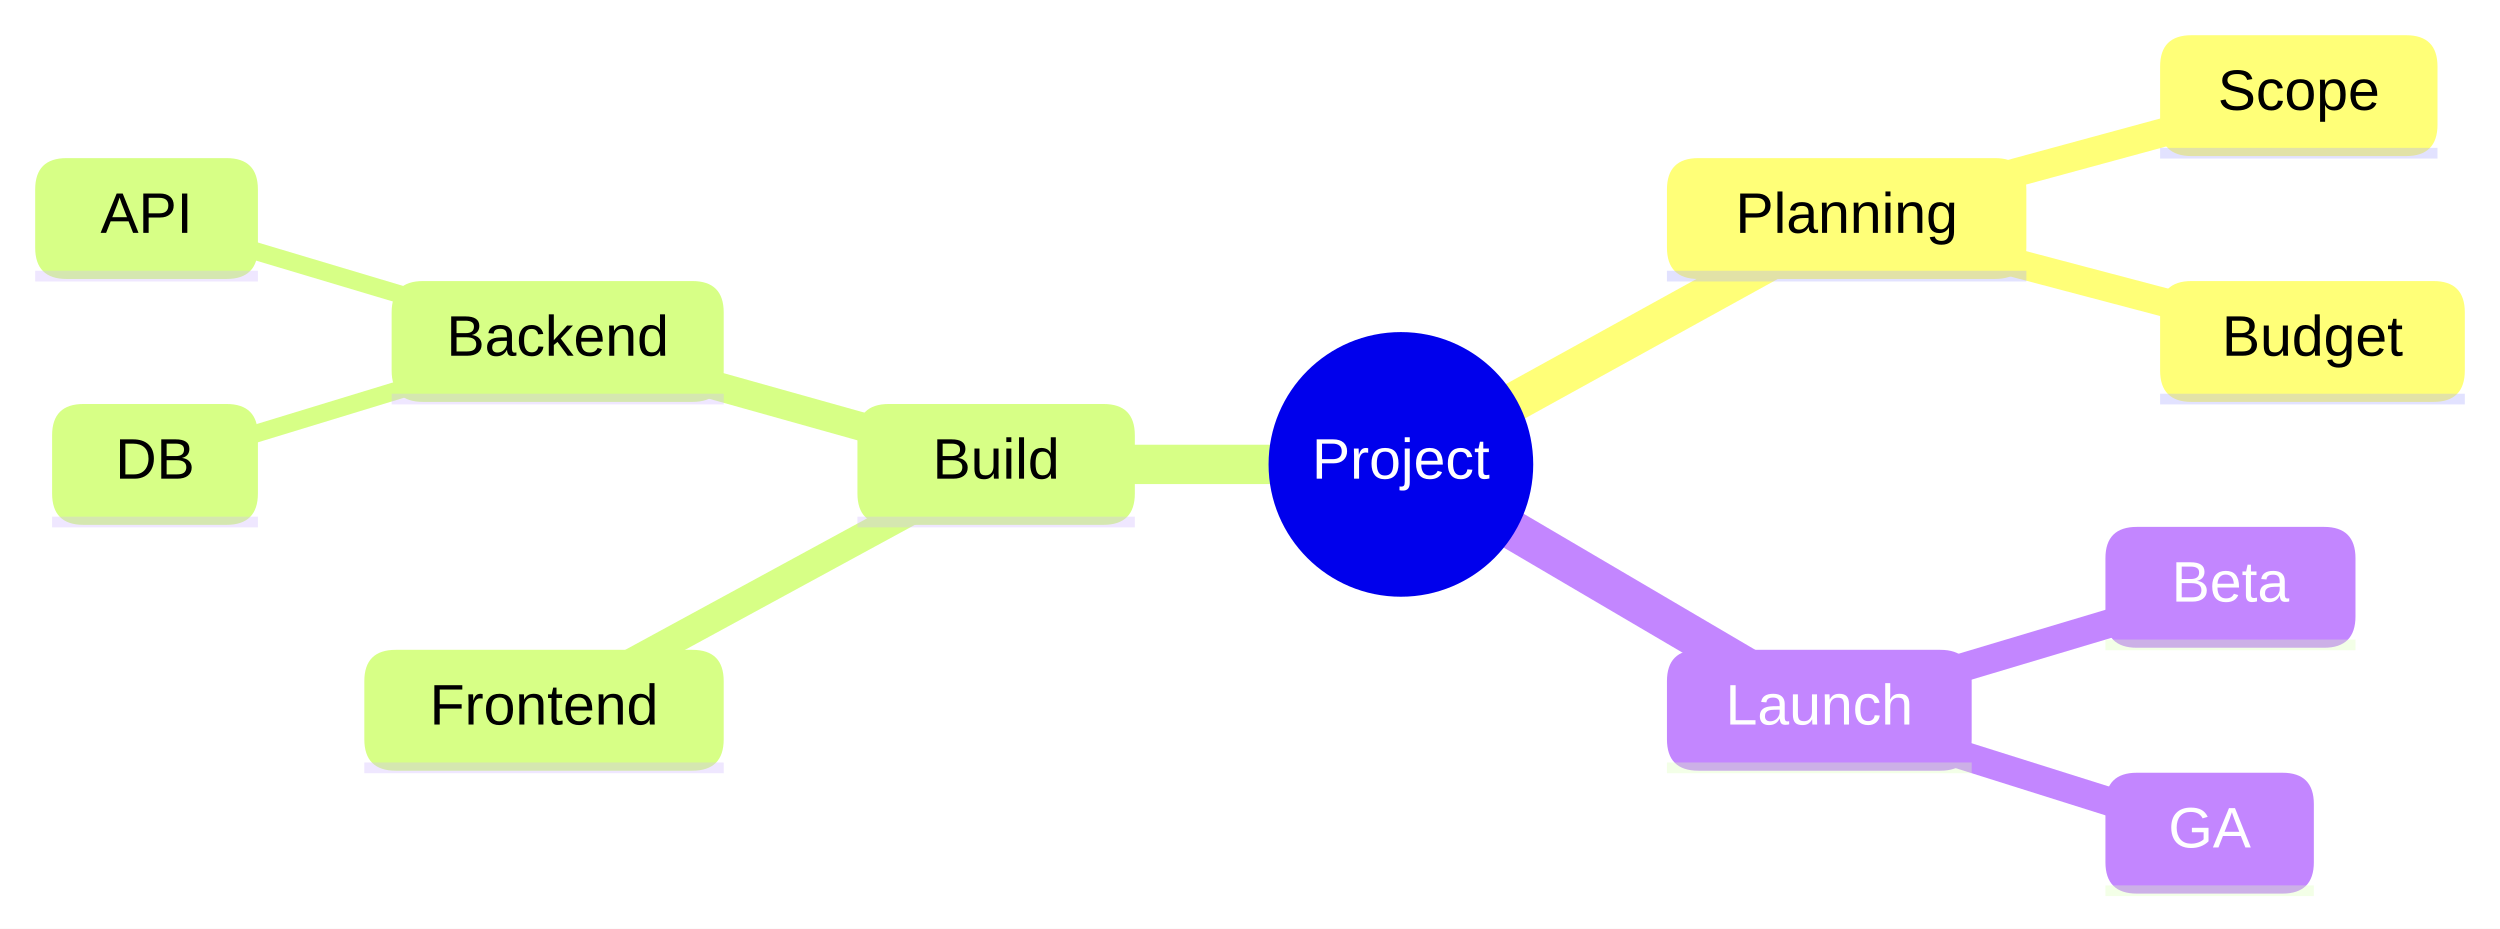
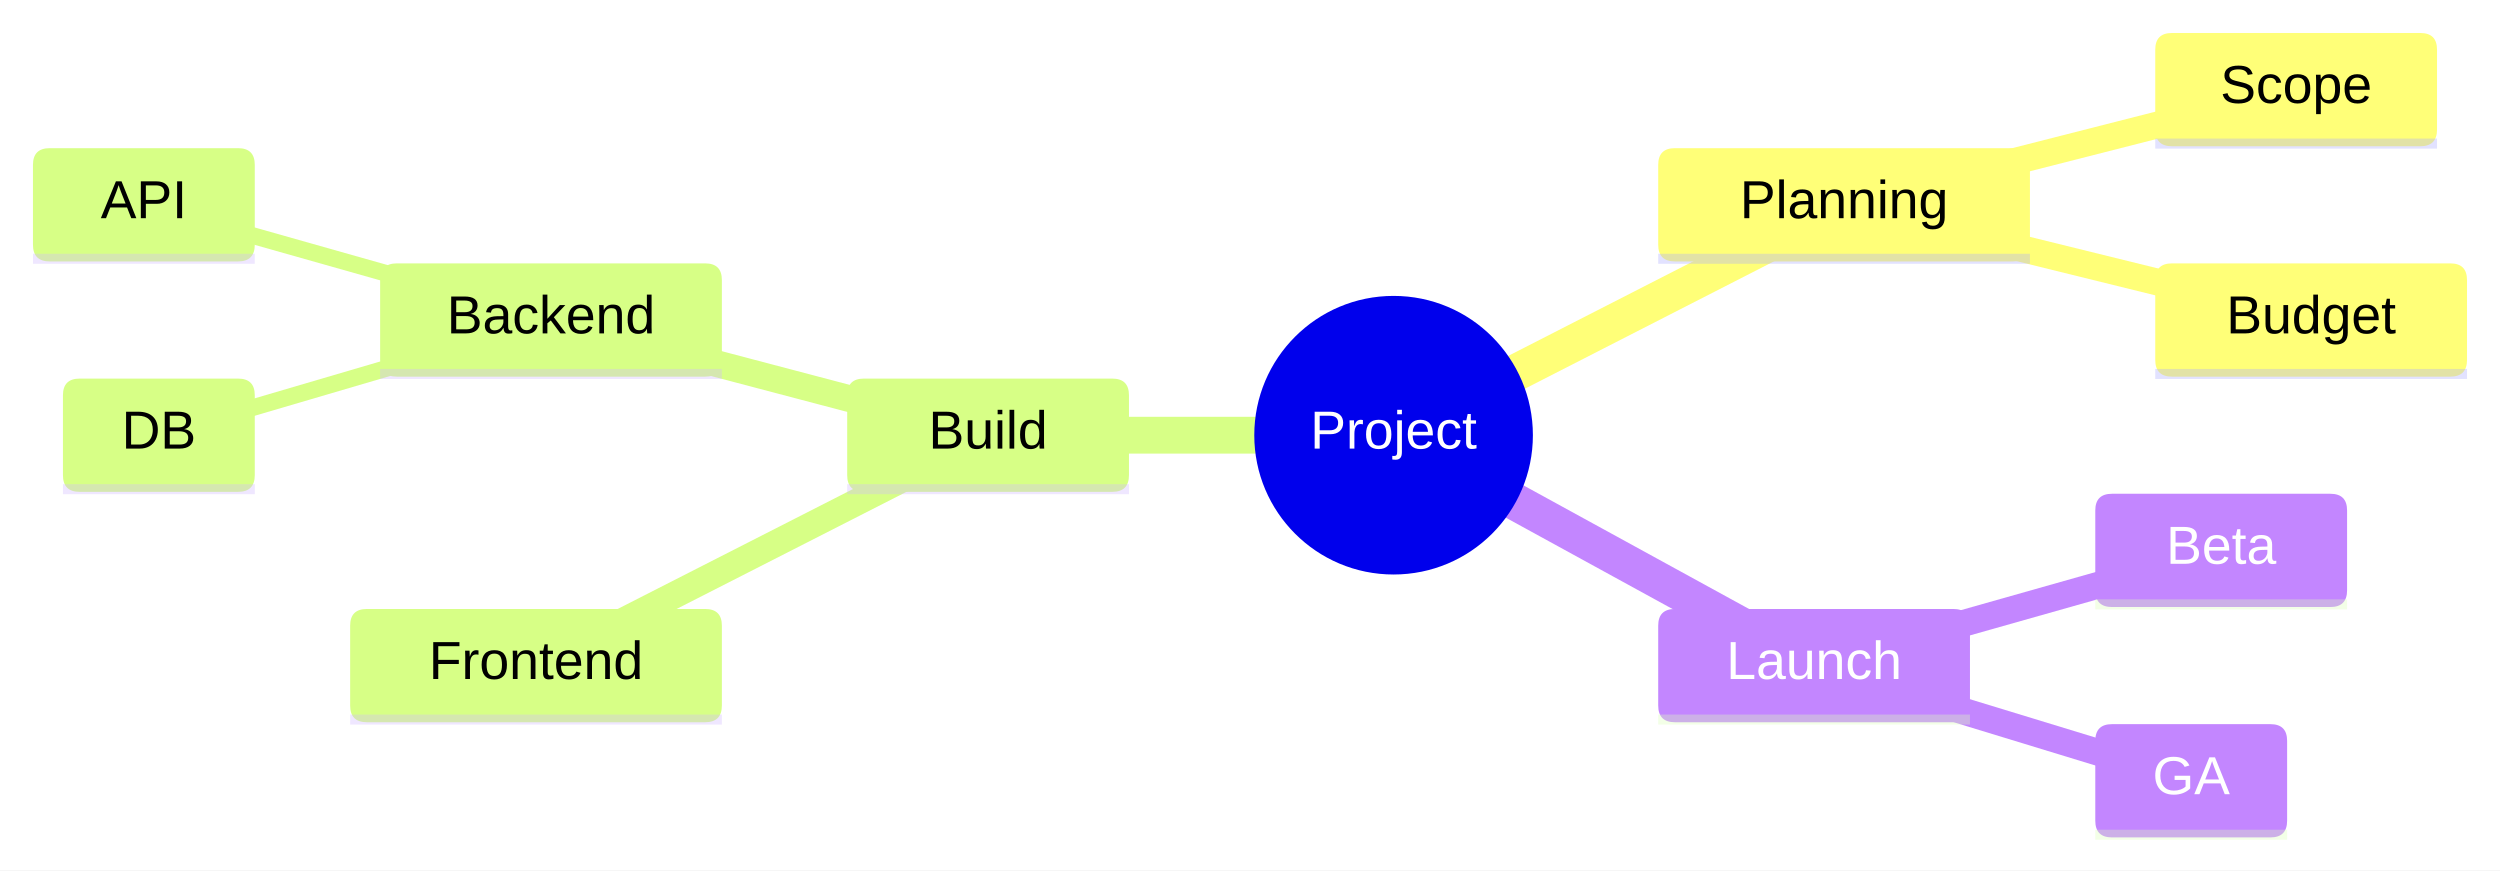
- <svg xmlns="http://www.w3.org/2000/svg" width="100%" viewBox="-0 -0 700.141 260.118" style="max-width: 700.141px;">
-   <rect x="-0" y="-0" width="700.141" height="260.118" fill="#FFFFFF" />
+ <svg xmlns="http://www.w3.org/2000/svg" width="100%" viewBox="-0 -0 747.118 260.118" style="max-width: 747.118px;">
+   <rect x="-0" y="-0" width="747.118" height="260.118" fill="#FFFFFF" />
  <defs>
    <marker id="arrow-0" viewBox="0 0 10 10" refX="5" refY="5" markerUnits="userSpaceOnUse" markerWidth="8" markerHeight="8" orient="auto">
      <path d="M 0 0 L 10 5 L 0 10 z" fill="#2F3B4D" stroke="#2F3B4D" stroke-width="1" stroke-dasharray="1,0" />
    </marker>
    <marker id="arrow-start-0" viewBox="0 0 10 10" refX="4.5" refY="5" markerUnits="userSpaceOnUse" markerWidth="8" markerHeight="8" orient="auto">
      <path d="M 0 5 L 10 10 L 10 0 z" fill="#2F3B4D" stroke="#2F3B4D" stroke-width="1" stroke-dasharray="1,0" />
    </marker>
    <marker id="arrow-1" viewBox="0 0 10 10" refX="5" refY="5" markerUnits="userSpaceOnUse" markerWidth="8" markerHeight="8" orient="auto">
      <path d="M 0 0 L 10 5 L 0 10 z" fill="hsl(60, 100%, 73.529%)" stroke="hsl(60, 100%, 73.529%)" stroke-width="1" stroke-dasharray="1,0" />
    </marker>
    <marker id="arrow-start-1" viewBox="0 0 10 10" refX="4.5" refY="5" markerUnits="userSpaceOnUse" markerWidth="8" markerHeight="8" orient="auto">
      <path d="M 0 5 L 10 10 L 10 0 z" fill="hsl(60, 100%, 73.529%)" stroke="hsl(60, 100%, 73.529%)" stroke-width="1" stroke-dasharray="1,0" />
    </marker>
    <marker id="arrow-2" viewBox="0 0 10 10" refX="5" refY="5" markerUnits="userSpaceOnUse" markerWidth="8" markerHeight="8" orient="auto">
      <path d="M 0 0 L 10 5 L 0 10 z" fill="hsl(80, 100%, 76.275%)" stroke="hsl(80, 100%, 76.275%)" stroke-width="1" stroke-dasharray="1,0" />
    </marker>
    <marker id="arrow-start-2" viewBox="0 0 10 10" refX="4.5" refY="5" markerUnits="userSpaceOnUse" markerWidth="8" markerHeight="8" orient="auto">
      <path d="M 0 5 L 10 10 L 10 0 z" fill="hsl(80, 100%, 76.275%)" stroke="hsl(80, 100%, 76.275%)" stroke-width="1" stroke-dasharray="1,0" />
    </marker>
    <marker id="arrow-3" viewBox="0 0 10 10" refX="5" refY="5" markerUnits="userSpaceOnUse" markerWidth="8" markerHeight="8" orient="auto">
      <path d="M 0 0 L 10 5 L 0 10 z" fill="hsl(270, 100%, 76.275%)" stroke="hsl(270, 100%, 76.275%)" stroke-width="1" stroke-dasharray="1,0" />
    </marker>
    <marker id="arrow-start-3" viewBox="0 0 10 10" refX="4.5" refY="5" markerUnits="userSpaceOnUse" markerWidth="8" markerHeight="8" orient="auto">
      <path d="M 0 5 L 10 10 L 10 0 z" fill="hsl(270, 100%, 76.275%)" stroke="hsl(270, 100%, 76.275%)" stroke-width="1" stroke-dasharray="1,0" />
    </marker>
  </defs>
-   <path id="edge-0" class="edgePath" data-edge-id="edge-0" d="M 392.329,130.059 L 517.169,61.206" fill="none" stroke="hsl(60, 100%, 73.529%)" stroke-width="11" stroke-linecap="round" stroke-linejoin="round" />
-   <path id="edge-1" class="edgePath" data-edge-id="edge-1" d="M 517.169,61.206 L 643.789,26.779" fill="none" stroke="hsl(60, 100%, 73.529%)" stroke-width="8" stroke-linecap="round" stroke-linejoin="round" />
-   <path id="edge-2" class="edgePath" data-edge-id="edge-2" d="M 517.169,61.206 L 647.617,95.632" fill="none" stroke="hsl(60, 100%, 73.529%)" stroke-width="8" stroke-linecap="round" stroke-linejoin="round" />
-   <path id="edge-3" class="edgePath" data-edge-id="edge-3" d="M 392.329,130.059 L 278.971,130.059" fill="none" stroke="hsl(80, 100%, 76.275%)" stroke-width="11" stroke-linecap="round" stroke-linejoin="round" />
-   <path id="edge-4" class="edgePath" data-edge-id="edge-4" d="M 278.971,130.059 L 156.179,95.632" fill="none" stroke="hsl(80, 100%, 76.275%)" stroke-width="8" stroke-linecap="round" stroke-linejoin="round" />
-   <path id="edge-5" class="edgePath" data-edge-id="edge-5" d="M 156.179,95.632 L 41.042,61.206" fill="none" stroke="hsl(80, 100%, 76.275%)" stroke-width="5" stroke-linecap="round" stroke-linejoin="round" />
-   <path id="edge-6" class="edgePath" data-edge-id="edge-6" d="M 156.179,95.632 L 43.412,130.059" fill="none" stroke="hsl(80, 100%, 76.275%)" stroke-width="5" stroke-linecap="round" stroke-linejoin="round" />
-   <path id="edge-7" class="edgePath" data-edge-id="edge-7" d="M 278.971,130.059 L 152.351,198.912" fill="none" stroke="hsl(80, 100%, 76.275%)" stroke-width="8" stroke-linecap="round" stroke-linejoin="round" />
-   <path id="edge-8" class="edgePath" data-edge-id="edge-8" d="M 392.329,130.059 L 509.514,198.912" fill="none" stroke="hsl(270, 100%, 76.275%)" stroke-width="11" stroke-linecap="round" stroke-linejoin="round" />
-   <path id="edge-9" class="edgePath" data-edge-id="edge-9" d="M 509.514,198.912 L 624.651,164.485" fill="none" stroke="hsl(270, 100%, 76.275%)" stroke-width="8" stroke-linecap="round" stroke-linejoin="round" />
-   <path id="edge-10" class="edgePath" data-edge-id="edge-10" d="M 509.514,198.912 L 618.821,233.338" fill="none" stroke="hsl(270, 100%, 76.275%)" stroke-width="8" stroke-linecap="round" stroke-linejoin="round" />
-   <path d="M9.85 69.33 v-16.25 q0,-8.80 8.80,-8.80 h44.78 q8.80,0 8.80,8.80 v16.25 q0,8.80 -8.80,8.80 h-44.78 q-8.80,0 -8.80,-8.80 Z" fill="hsl(80, 100%, 76.275%)" stroke="none" stroke-width="0" stroke-linejoin="round" stroke-linecap="round" />
-   <line x1="9.85" y1="77.33" x2="72.23" y2="77.33" stroke="hsl(260, 100%, 86.275%)" stroke-width="3.00" stroke-opacity="0.35" />
-   <text x="41.04" y="65.21" text-anchor="middle" font-family="trebuchet ms,verdana,arial,sans-serif" font-size="16" fill="black">
-     <tspan x="41.04" dy="0.00">API</tspan>
+   <path id="edge-0" class="edgePath" data-edge-id="edge-0" d="M 416.470,130.059 L 551.097,61.206" fill="none" stroke="hsl(60, 100%, 73.529%)" stroke-width="11" stroke-linecap="round" stroke-linejoin="round" />
+   <path id="edge-1" class="edgePath" data-edge-id="edge-1" d="M 551.097,61.206 L 686.199,26.779" fill="none" stroke="hsl(60, 100%, 73.529%)" stroke-width="8" stroke-linecap="round" stroke-linejoin="round" />
+   <path id="edge-2" class="edgePath" data-edge-id="edge-2" d="M 551.097,61.206 L 690.679,95.632" fill="none" stroke="hsl(60, 100%, 73.529%)" stroke-width="8" stroke-linecap="round" stroke-linejoin="round" />
+   <path id="edge-3" class="edgePath" data-edge-id="edge-3" d="M 416.470,130.059 L 295.283,130.059" fill="none" stroke="hsl(80, 100%, 76.275%)" stroke-width="11" stroke-linecap="round" stroke-linejoin="round" />
+   <path id="edge-4" class="edgePath" data-edge-id="edge-4" d="M 295.283,130.059 L 164.661,95.632" fill="none" stroke="hsl(80, 100%, 76.275%)" stroke-width="8" stroke-linecap="round" stroke-linejoin="round" />
+   <path id="edge-5" class="edgePath" data-edge-id="edge-5" d="M 164.661,95.632 L 42.999,61.206" fill="none" stroke="hsl(80, 100%, 76.275%)" stroke-width="5" stroke-linecap="round" stroke-linejoin="round" />
+   <path id="edge-6" class="edgePath" data-edge-id="edge-6" d="M 164.661,95.632 L 47.479,130.059" fill="none" stroke="hsl(80, 100%, 76.275%)" stroke-width="5" stroke-linecap="round" stroke-linejoin="round" />
+   <path id="edge-7" class="edgePath" data-edge-id="edge-7" d="M 295.283,130.059 L 160.181,198.912" fill="none" stroke="hsl(80, 100%, 76.275%)" stroke-width="8" stroke-linecap="round" stroke-linejoin="round" />
+   <path id="edge-8" class="edgePath" data-edge-id="edge-8" d="M 416.470,130.059 L 542.137,198.912" fill="none" stroke="hsl(270, 100%, 76.275%)" stroke-width="11" stroke-linecap="round" stroke-linejoin="round" />
+   <path id="edge-9" class="edgePath" data-edge-id="edge-9" d="M 542.137,198.912 L 663.799,164.485" fill="none" stroke="hsl(270, 100%, 76.275%)" stroke-width="8" stroke-linecap="round" stroke-linejoin="round" />
+   <path id="edge-10" class="edgePath" data-edge-id="edge-10" d="M 542.137,198.912 L 654.839,233.338" fill="none" stroke="hsl(270, 100%, 76.275%)" stroke-width="8" stroke-linecap="round" stroke-linejoin="round" />
+   <path d="M9.85 73.13 v-23.85 q0,-5.00 5.00,-5.00 h56.29 q5.00,0 5.00,5.00 v23.85 q0,5.00 -5.00,5.00 h-56.29 q-5.00,0 -5.00,-5.00 Z" fill="hsl(80, 100%, 76.275%)" stroke="none" stroke-width="0" stroke-linejoin="round" stroke-linecap="round" />
+   <line x1="9.85" y1="77.33" x2="76.14" y2="77.33" stroke="hsl(260, 100%, 86.275%)" stroke-width="3.00" stroke-opacity="0.35" />
+   <text x="43.00" y="65.21" text-anchor="middle" font-family="trebuchet ms,verdana,arial,Noto Color Emoji,Apple Color Emoji,Segoe UI Emoji,sans-serif" font-size="16" fill="black">
+     <tspan x="43.00" dy="0.00">API</tspan>
  </text>
-   <path d="M109.68 103.76 v-16.25 q0,-8.80 8.80,-8.80 h75.40 q8.80,0 8.80,8.80 v16.25 q0,8.80 -8.80,8.80 h-75.40 q-8.80,0 -8.80,-8.80 Z" fill="hsl(80, 100%, 76.275%)" stroke="none" stroke-width="0" stroke-linejoin="round" stroke-linecap="round" />
-   <line x1="109.68" y1="111.76" x2="202.68" y2="111.76" stroke="hsl(260, 100%, 86.275%)" stroke-width="3.00" stroke-opacity="0.35" />
-   <text x="156.18" y="99.63" text-anchor="middle" font-family="trebuchet ms,verdana,arial,sans-serif" font-size="16" fill="black">
-     <tspan x="156.18" dy="0.00">Backend</tspan>
+   <path d="M113.60 107.56 v-23.85 q0,-5.00 5.00,-5.00 h92.13 q5.00,0 5.00,5.00 v23.85 q0,5.00 -5.00,5.00 h-92.13 q-5.00,0 -5.00,-5.00 Z" fill="hsl(80, 100%, 76.275%)" stroke="none" stroke-width="0" stroke-linejoin="round" stroke-linecap="round" />
+   <line x1="113.60" y1="111.76" x2="215.73" y2="111.76" stroke="hsl(260, 100%, 86.275%)" stroke-width="3.00" stroke-opacity="0.35" />
+   <text x="164.66" y="99.63" text-anchor="middle" font-family="trebuchet ms,verdana,arial,Noto Color Emoji,Apple Color Emoji,Segoe UI Emoji,sans-serif" font-size="16" fill="black">
+     <tspan x="164.66" dy="0.00">Backend</tspan>
  </text>
-   <path d="M589.64 172.61 v-16.25 q0,-8.80 8.80,-8.80 h52.43 q8.80,0 8.80,8.80 v16.25 q0,8.80 -8.80,8.80 h-52.43 q-8.80,0 -8.80,-8.80 Z" fill="hsl(270, 100%, 76.275%)" stroke="none" stroke-width="0" stroke-linejoin="round" stroke-linecap="round" />
-   <line x1="589.64" y1="180.61" x2="659.67" y2="180.61" stroke="hsl(90, 100%, 86.275%)" stroke-width="3.00" stroke-opacity="0.35" />
-   <text x="624.65" y="168.49" text-anchor="middle" font-family="trebuchet ms,verdana,arial,sans-serif" font-size="16" fill="#ffffff">
-     <tspan x="624.65" dy="0.00">Beta</tspan>
+   <path d="M626.17 176.41 v-23.85 q0,-5.00 5.00,-5.00 h65.25 q5.00,0 5.00,5.00 v23.85 q0,5.00 -5.00,5.00 h-65.25 q-5.00,0 -5.00,-5.00 Z" fill="hsl(270, 100%, 76.275%)" stroke="none" stroke-width="0" stroke-linejoin="round" stroke-linecap="round" />
+   <line x1="626.17" y1="180.61" x2="701.42" y2="180.61" stroke="hsl(90, 100%, 86.275%)" stroke-width="3.00" stroke-opacity="0.35" />
+   <text x="663.80" y="168.49" text-anchor="middle" font-family="trebuchet ms,verdana,arial,Noto Color Emoji,Apple Color Emoji,Segoe UI Emoji,sans-serif" font-size="16" fill="#ffffff">
+     <tspan x="663.80" dy="0.00">Beta</tspan>
  </text>
-   <path d="M604.95 103.76 v-16.25 q0,-8.80 8.80,-8.80 h67.74 q8.80,0 8.80,8.80 v16.25 q0,8.80 -8.80,8.80 h-67.74 q-8.80,0 -8.80,-8.80 Z" fill="hsl(60, 100%, 73.529%)" stroke="none" stroke-width="0" stroke-linejoin="round" stroke-linecap="round" />
-   <line x1="604.95" y1="111.76" x2="690.29" y2="111.76" stroke="hsl(240, 100%, 83.529%)" stroke-width="3.00" stroke-opacity="0.35" />
-   <text x="647.62" y="99.63" text-anchor="middle" font-family="trebuchet ms,verdana,arial,sans-serif" font-size="16" fill="black">
-     <tspan x="647.62" dy="0.00">Budget</tspan>
+   <path d="M644.09 107.56 v-23.85 q0,-5.00 5.00,-5.00 h83.17 q5.00,0 5.00,5.00 v23.85 q0,5.00 -5.00,5.00 h-83.17 q-5.00,0 -5.00,-5.00 Z" fill="hsl(60, 100%, 73.529%)" stroke="none" stroke-width="0" stroke-linejoin="round" stroke-linecap="round" />
+   <line x1="644.09" y1="111.76" x2="737.27" y2="111.76" stroke="hsl(240, 100%, 83.529%)" stroke-width="3.00" stroke-opacity="0.35" />
+   <text x="690.68" y="99.63" text-anchor="middle" font-family="trebuchet ms,verdana,arial,Noto Color Emoji,Apple Color Emoji,Segoe UI Emoji,sans-serif" font-size="16" fill="black">
+     <tspan x="690.68" dy="0.00">Budget</tspan>
  </text>
-   <path d="M240.13 138.19 v-16.25 q0,-8.80 8.80,-8.80 h60.09 q8.80,0 8.80,8.80 v16.25 q0,8.80 -8.80,8.80 h-60.09 q-8.80,0 -8.80,-8.80 Z" fill="hsl(80, 100%, 76.275%)" stroke="none" stroke-width="0" stroke-linejoin="round" stroke-linecap="round" />
-   <line x1="240.13" y1="146.19" x2="317.82" y2="146.19" stroke="hsl(260, 100%, 86.275%)" stroke-width="3.00" stroke-opacity="0.35" />
-   <text x="278.97" y="134.06" text-anchor="middle" font-family="trebuchet ms,verdana,arial,sans-serif" font-size="16" fill="black">
-     <tspan x="278.97" dy="0.00">Build</tspan>
+   <path d="M253.18 141.99 v-23.85 q0,-5.00 5.00,-5.00 h74.21 q5.00,0 5.00,5.00 v23.85 q0,5.00 -5.00,5.00 h-74.21 q-5.00,0 -5.00,-5.00 Z" fill="hsl(80, 100%, 76.275%)" stroke="none" stroke-width="0" stroke-linejoin="round" stroke-linecap="round" />
+   <line x1="253.18" y1="146.19" x2="337.39" y2="146.19" stroke="hsl(260, 100%, 86.275%)" stroke-width="3.00" stroke-opacity="0.35" />
+   <text x="295.28" y="134.06" text-anchor="middle" font-family="trebuchet ms,verdana,arial,Noto Color Emoji,Apple Color Emoji,Segoe UI Emoji,sans-serif" font-size="16" fill="black">
+     <tspan x="295.28" dy="0.00">Build</tspan>
  </text>
-   <path d="M14.59 138.19 v-16.25 q0,-8.80 8.80,-8.80 h40.04 q8.80,0 8.80,8.80 v16.25 q0,8.80 -8.80,8.80 h-40.04 q-8.80,0 -8.80,-8.80 Z" fill="hsl(80, 100%, 76.275%)" stroke="none" stroke-width="0" stroke-linejoin="round" stroke-linecap="round" />
-   <line x1="14.59" y1="146.19" x2="72.23" y2="146.19" stroke="hsl(260, 100%, 86.275%)" stroke-width="3.00" stroke-opacity="0.35" />
-   <text x="43.41" y="134.06" text-anchor="middle" font-family="trebuchet ms,verdana,arial,sans-serif" font-size="16" fill="black">
-     <tspan x="43.41" dy="0.00">DB</tspan>
+   <path d="M18.81 141.99 v-23.85 q0,-5.00 5.00,-5.00 h47.33 q5.00,0 5.00,5.00 v23.85 q0,5.00 -5.00,5.00 h-47.33 q-5.00,0 -5.00,-5.00 Z" fill="hsl(80, 100%, 76.275%)" stroke="none" stroke-width="0" stroke-linejoin="round" stroke-linecap="round" />
+   <line x1="18.81" y1="146.19" x2="76.15" y2="146.19" stroke="hsl(260, 100%, 86.275%)" stroke-width="3.00" stroke-opacity="0.35" />
+   <text x="47.48" y="134.06" text-anchor="middle" font-family="trebuchet ms,verdana,arial,Noto Color Emoji,Apple Color Emoji,Segoe UI Emoji,sans-serif" font-size="16" fill="black">
+     <tspan x="47.48" dy="0.00">DB</tspan>
  </text>
-   <path d="M102.03 207.04 v-16.25 q0,-8.80 8.80,-8.80 h83.05 q8.80,0 8.80,8.80 v16.25 q0,8.80 -8.80,8.80 h-83.05 q-8.80,0 -8.80,-8.80 Z" fill="hsl(80, 100%, 76.275%)" stroke="none" stroke-width="0" stroke-linejoin="round" stroke-linecap="round" />
-   <line x1="102.03" y1="215.04" x2="202.68" y2="215.04" stroke="hsl(260, 100%, 86.275%)" stroke-width="3.00" stroke-opacity="0.35" />
-   <text x="152.35" y="202.91" text-anchor="middle" font-family="trebuchet ms,verdana,arial,sans-serif" font-size="16" fill="black">
-     <tspan x="152.35" dy="0.00">Frontend</tspan>
+   <path d="M104.64 210.84 v-23.85 q0,-5.00 5.00,-5.00 h101.09 q5.00,0 5.00,5.00 v23.85 q0,5.00 -5.00,5.00 h-101.09 q-5.00,0 -5.00,-5.00 Z" fill="hsl(80, 100%, 76.275%)" stroke="none" stroke-width="0" stroke-linejoin="round" stroke-linecap="round" />
+   <line x1="104.64" y1="215.04" x2="215.73" y2="215.04" stroke="hsl(260, 100%, 86.275%)" stroke-width="3.00" stroke-opacity="0.35" />
+   <text x="160.18" y="202.91" text-anchor="middle" font-family="trebuchet ms,verdana,arial,Noto Color Emoji,Apple Color Emoji,Segoe UI Emoji,sans-serif" font-size="16" fill="black">
+     <tspan x="160.18" dy="0.00">Frontend</tspan>
  </text>
-   <path d="M589.64 241.46 v-16.25 q0,-8.80 8.80,-8.80 h40.77 q8.80,0 8.80,8.80 v16.25 q0,8.80 -8.80,8.80 h-40.77 q-8.80,0 -8.80,-8.80 Z" fill="hsl(270, 100%, 76.275%)" stroke="none" stroke-width="0" stroke-linejoin="round" stroke-linecap="round" />
-   <line x1="589.64" y1="249.46" x2="648.01" y2="249.46" stroke="hsl(90, 100%, 86.275%)" stroke-width="3.00" stroke-opacity="0.35" />
-   <text x="618.82" y="237.34" text-anchor="middle" font-family="trebuchet ms,verdana,arial,sans-serif" font-size="16" fill="#ffffff">
-     <tspan x="618.82" dy="0.00">GA</tspan>
+   <path d="M626.17 245.26 v-23.85 q0,-5.00 5.00,-5.00 h47.33 q5.00,0 5.00,5.00 v23.85 q0,5.00 -5.00,5.00 h-47.33 q-5.00,0 -5.00,-5.00 Z" fill="hsl(270, 100%, 76.275%)" stroke="none" stroke-width="0" stroke-linejoin="round" stroke-linecap="round" />
+   <line x1="626.17" y1="249.46" x2="683.51" y2="249.46" stroke="hsl(90, 100%, 86.275%)" stroke-width="3.00" stroke-opacity="0.35" />
+   <text x="654.84" y="237.34" text-anchor="middle" font-family="trebuchet ms,verdana,arial,Noto Color Emoji,Apple Color Emoji,Segoe UI Emoji,sans-serif" font-size="16" fill="#ffffff">
+     <tspan x="654.84" dy="0.00">GA</tspan>
  </text>
-   <path d="M466.84 207.04 v-16.25 q0,-8.80 8.80,-8.80 h67.74 q8.80,0 8.80,8.80 v16.25 q0,8.80 -8.80,8.80 h-67.74 q-8.80,0 -8.80,-8.80 Z" fill="hsl(270, 100%, 76.275%)" stroke="none" stroke-width="0" stroke-linejoin="round" stroke-linecap="round" />
-   <line x1="466.84" y1="215.04" x2="552.19" y2="215.04" stroke="hsl(90, 100%, 86.275%)" stroke-width="3.00" stroke-opacity="0.35" />
-   <text x="509.51" y="202.91" text-anchor="middle" font-family="trebuchet ms,verdana,arial,sans-serif" font-size="16" fill="#ffffff">
-     <tspan x="509.51" dy="0.00">Launch</tspan>
+   <path d="M495.55 210.84 v-23.85 q0,-5.00 5.00,-5.00 h83.17 q5.00,0 5.00,5.00 v23.85 q0,5.00 -5.00,5.00 h-83.17 q-5.00,0 -5.00,-5.00 Z" fill="hsl(270, 100%, 76.275%)" stroke="none" stroke-width="0" stroke-linejoin="round" stroke-linecap="round" />
+   <line x1="495.55" y1="215.04" x2="588.72" y2="215.04" stroke="hsl(90, 100%, 86.275%)" stroke-width="3.00" stroke-opacity="0.35" />
+   <text x="542.14" y="202.91" text-anchor="middle" font-family="trebuchet ms,verdana,arial,Noto Color Emoji,Apple Color Emoji,Segoe UI Emoji,sans-serif" font-size="16" fill="#ffffff">
+     <tspan x="542.14" dy="0.00">Launch</tspan>
  </text>
-   <path d="M466.84 69.33 v-16.25 q0,-8.80 8.80,-8.80 h83.05 q8.80,0 8.80,8.80 v16.25 q0,8.80 -8.80,8.80 h-83.05 q-8.80,0 -8.80,-8.80 Z" fill="hsl(60, 100%, 73.529%)" stroke="none" stroke-width="0" stroke-linejoin="round" stroke-linecap="round" />
-   <line x1="466.84" y1="77.33" x2="567.50" y2="77.33" stroke="hsl(240, 100%, 83.529%)" stroke-width="3.00" stroke-opacity="0.35" />
-   <text x="517.17" y="65.21" text-anchor="middle" font-family="trebuchet ms,verdana,arial,sans-serif" font-size="16" fill="black">
-     <tspan x="517.17" dy="0.00">Planning</tspan>
+   <path d="M495.55 73.13 v-23.85 q0,-5.00 5.00,-5.00 h101.09 q5.00,0 5.00,5.00 v23.85 q0,5.00 -5.00,5.00 h-101.09 q-5.00,0 -5.00,-5.00 Z" fill="hsl(60, 100%, 73.529%)" stroke="none" stroke-width="0" stroke-linejoin="round" stroke-linecap="round" />
+   <line x1="495.55" y1="77.33" x2="606.64" y2="77.33" stroke="hsl(240, 100%, 83.529%)" stroke-width="3.00" stroke-opacity="0.35" />
+   <text x="551.10" y="65.21" text-anchor="middle" font-family="trebuchet ms,verdana,arial,Noto Color Emoji,Apple Color Emoji,Segoe UI Emoji,sans-serif" font-size="16" fill="black">
+     <tspan x="551.10" dy="0.00">Planning</tspan>
  </text>
-   <path d="M604.95 34.91 v-16.25 q0,-8.80 8.80,-8.80 h60.09 q8.80,0 8.80,8.80 v16.25 q0,8.80 -8.80,8.80 h-60.09 q-8.80,0 -8.80,-8.80 Z" fill="hsl(60, 100%, 73.529%)" stroke="none" stroke-width="0" stroke-linejoin="round" stroke-linecap="round" />
-   <line x1="604.95" y1="42.91" x2="682.63" y2="42.91" stroke="hsl(240, 100%, 83.529%)" stroke-width="3.00" stroke-opacity="0.35" />
-   <text x="643.79" y="30.78" text-anchor="middle" font-family="trebuchet ms,verdana,arial,sans-serif" font-size="16" fill="black">
-     <tspan x="643.79" dy="0.00">Scope</tspan>
+   <path d="M644.09 38.71 v-23.85 q0,-5.00 5.00,-5.00 h74.21 q5.00,0 5.00,5.00 v23.85 q0,5.00 -5.00,5.00 h-74.21 q-5.00,0 -5.00,-5.00 Z" fill="hsl(60, 100%, 73.529%)" stroke="none" stroke-width="0" stroke-linejoin="round" stroke-linecap="round" />
+   <line x1="644.09" y1="42.91" x2="728.30" y2="42.91" stroke="hsl(240, 100%, 83.529%)" stroke-width="3.00" stroke-opacity="0.35" />
+   <text x="686.20" y="30.78" text-anchor="middle" font-family="trebuchet ms,verdana,arial,Noto Color Emoji,Apple Color Emoji,Segoe UI Emoji,sans-serif" font-size="16" fill="black">
+     <tspan x="686.20" dy="0.00">Scope</tspan>
  </text>
-   <circle cx="392.33" cy="130.06" r="37.06" fill="hsl(240, 100%, 46.275%)" stroke="none" stroke-width="0" stroke-linejoin="round" stroke-linecap="round" />
-   <text x="392.33" y="134.06" text-anchor="middle" font-family="trebuchet ms,verdana,arial,sans-serif" font-size="16" fill="#ffffff">
-     <tspan x="392.33" dy="0.00">Project</tspan>
+   <circle cx="416.47" cy="130.06" r="41.63" fill="hsl(240, 100%, 46.275%)" stroke="none" stroke-width="0" stroke-linejoin="round" stroke-linecap="round" />
+   <text x="416.47" y="134.06" text-anchor="middle" font-family="trebuchet ms,verdana,arial,Noto Color Emoji,Apple Color Emoji,Segoe UI Emoji,sans-serif" font-size="16" fill="#ffffff">
+     <tspan x="416.47" dy="0.00">Project</tspan>
  </text>
</svg>
